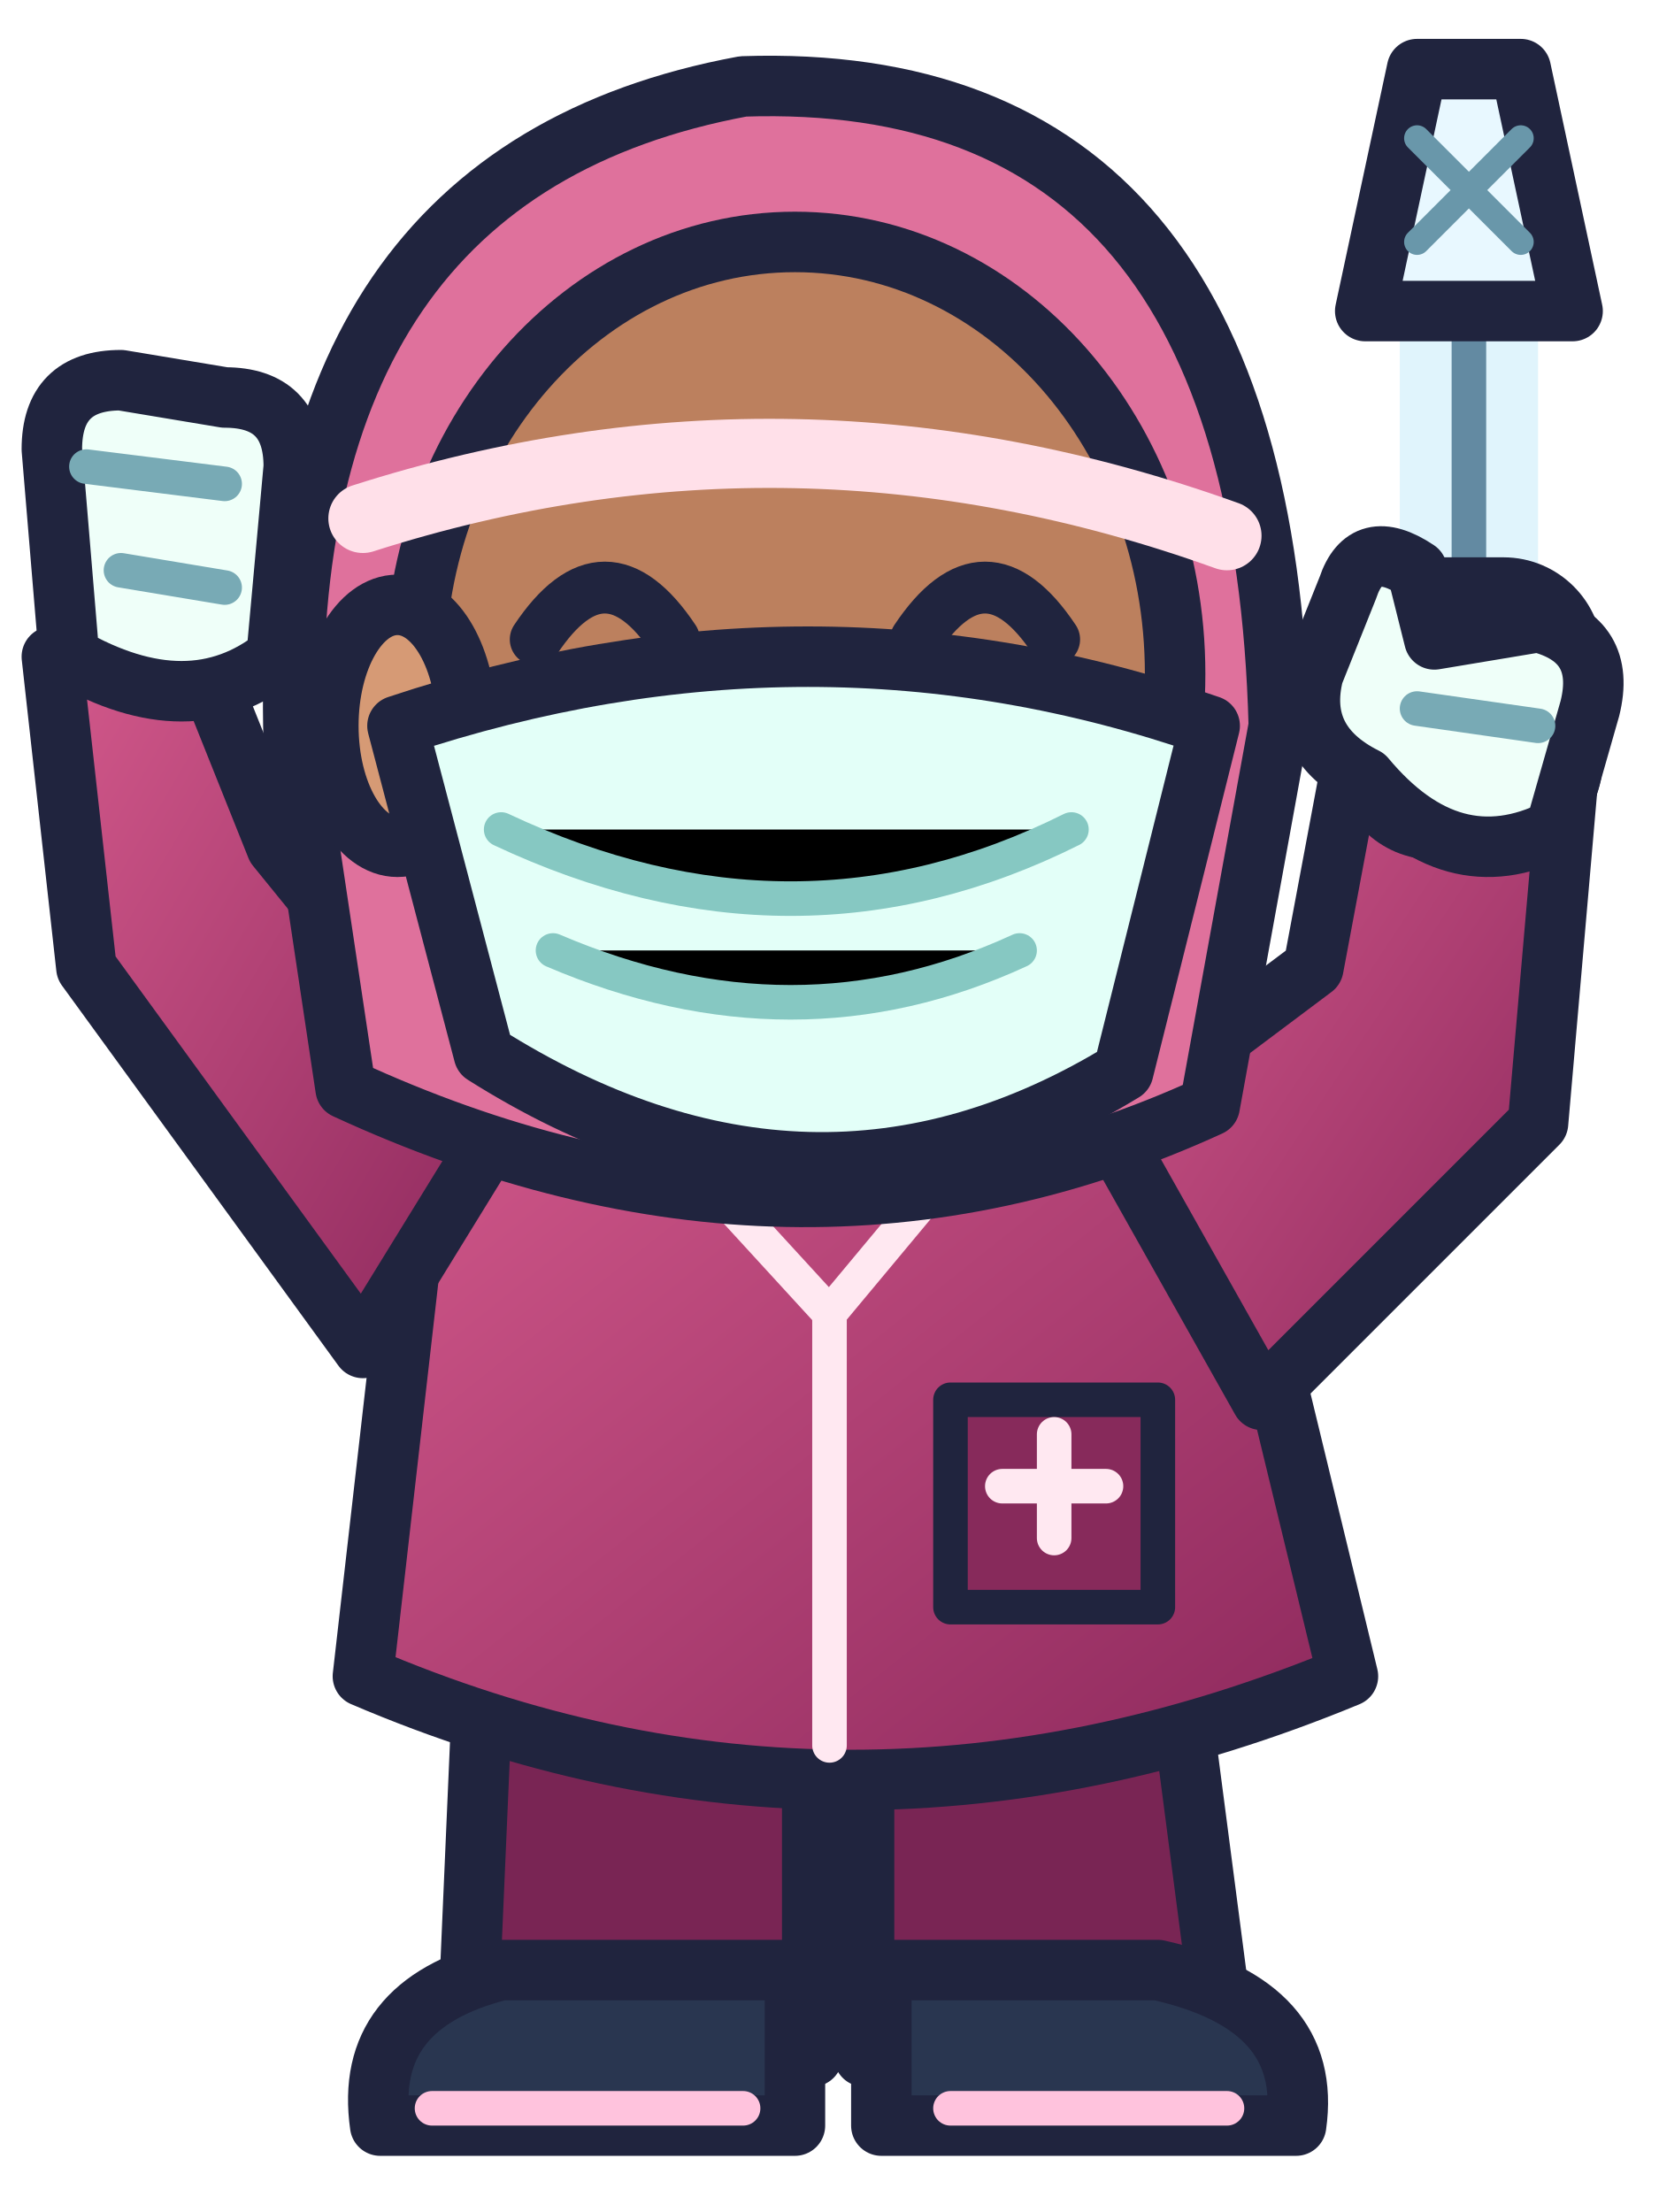
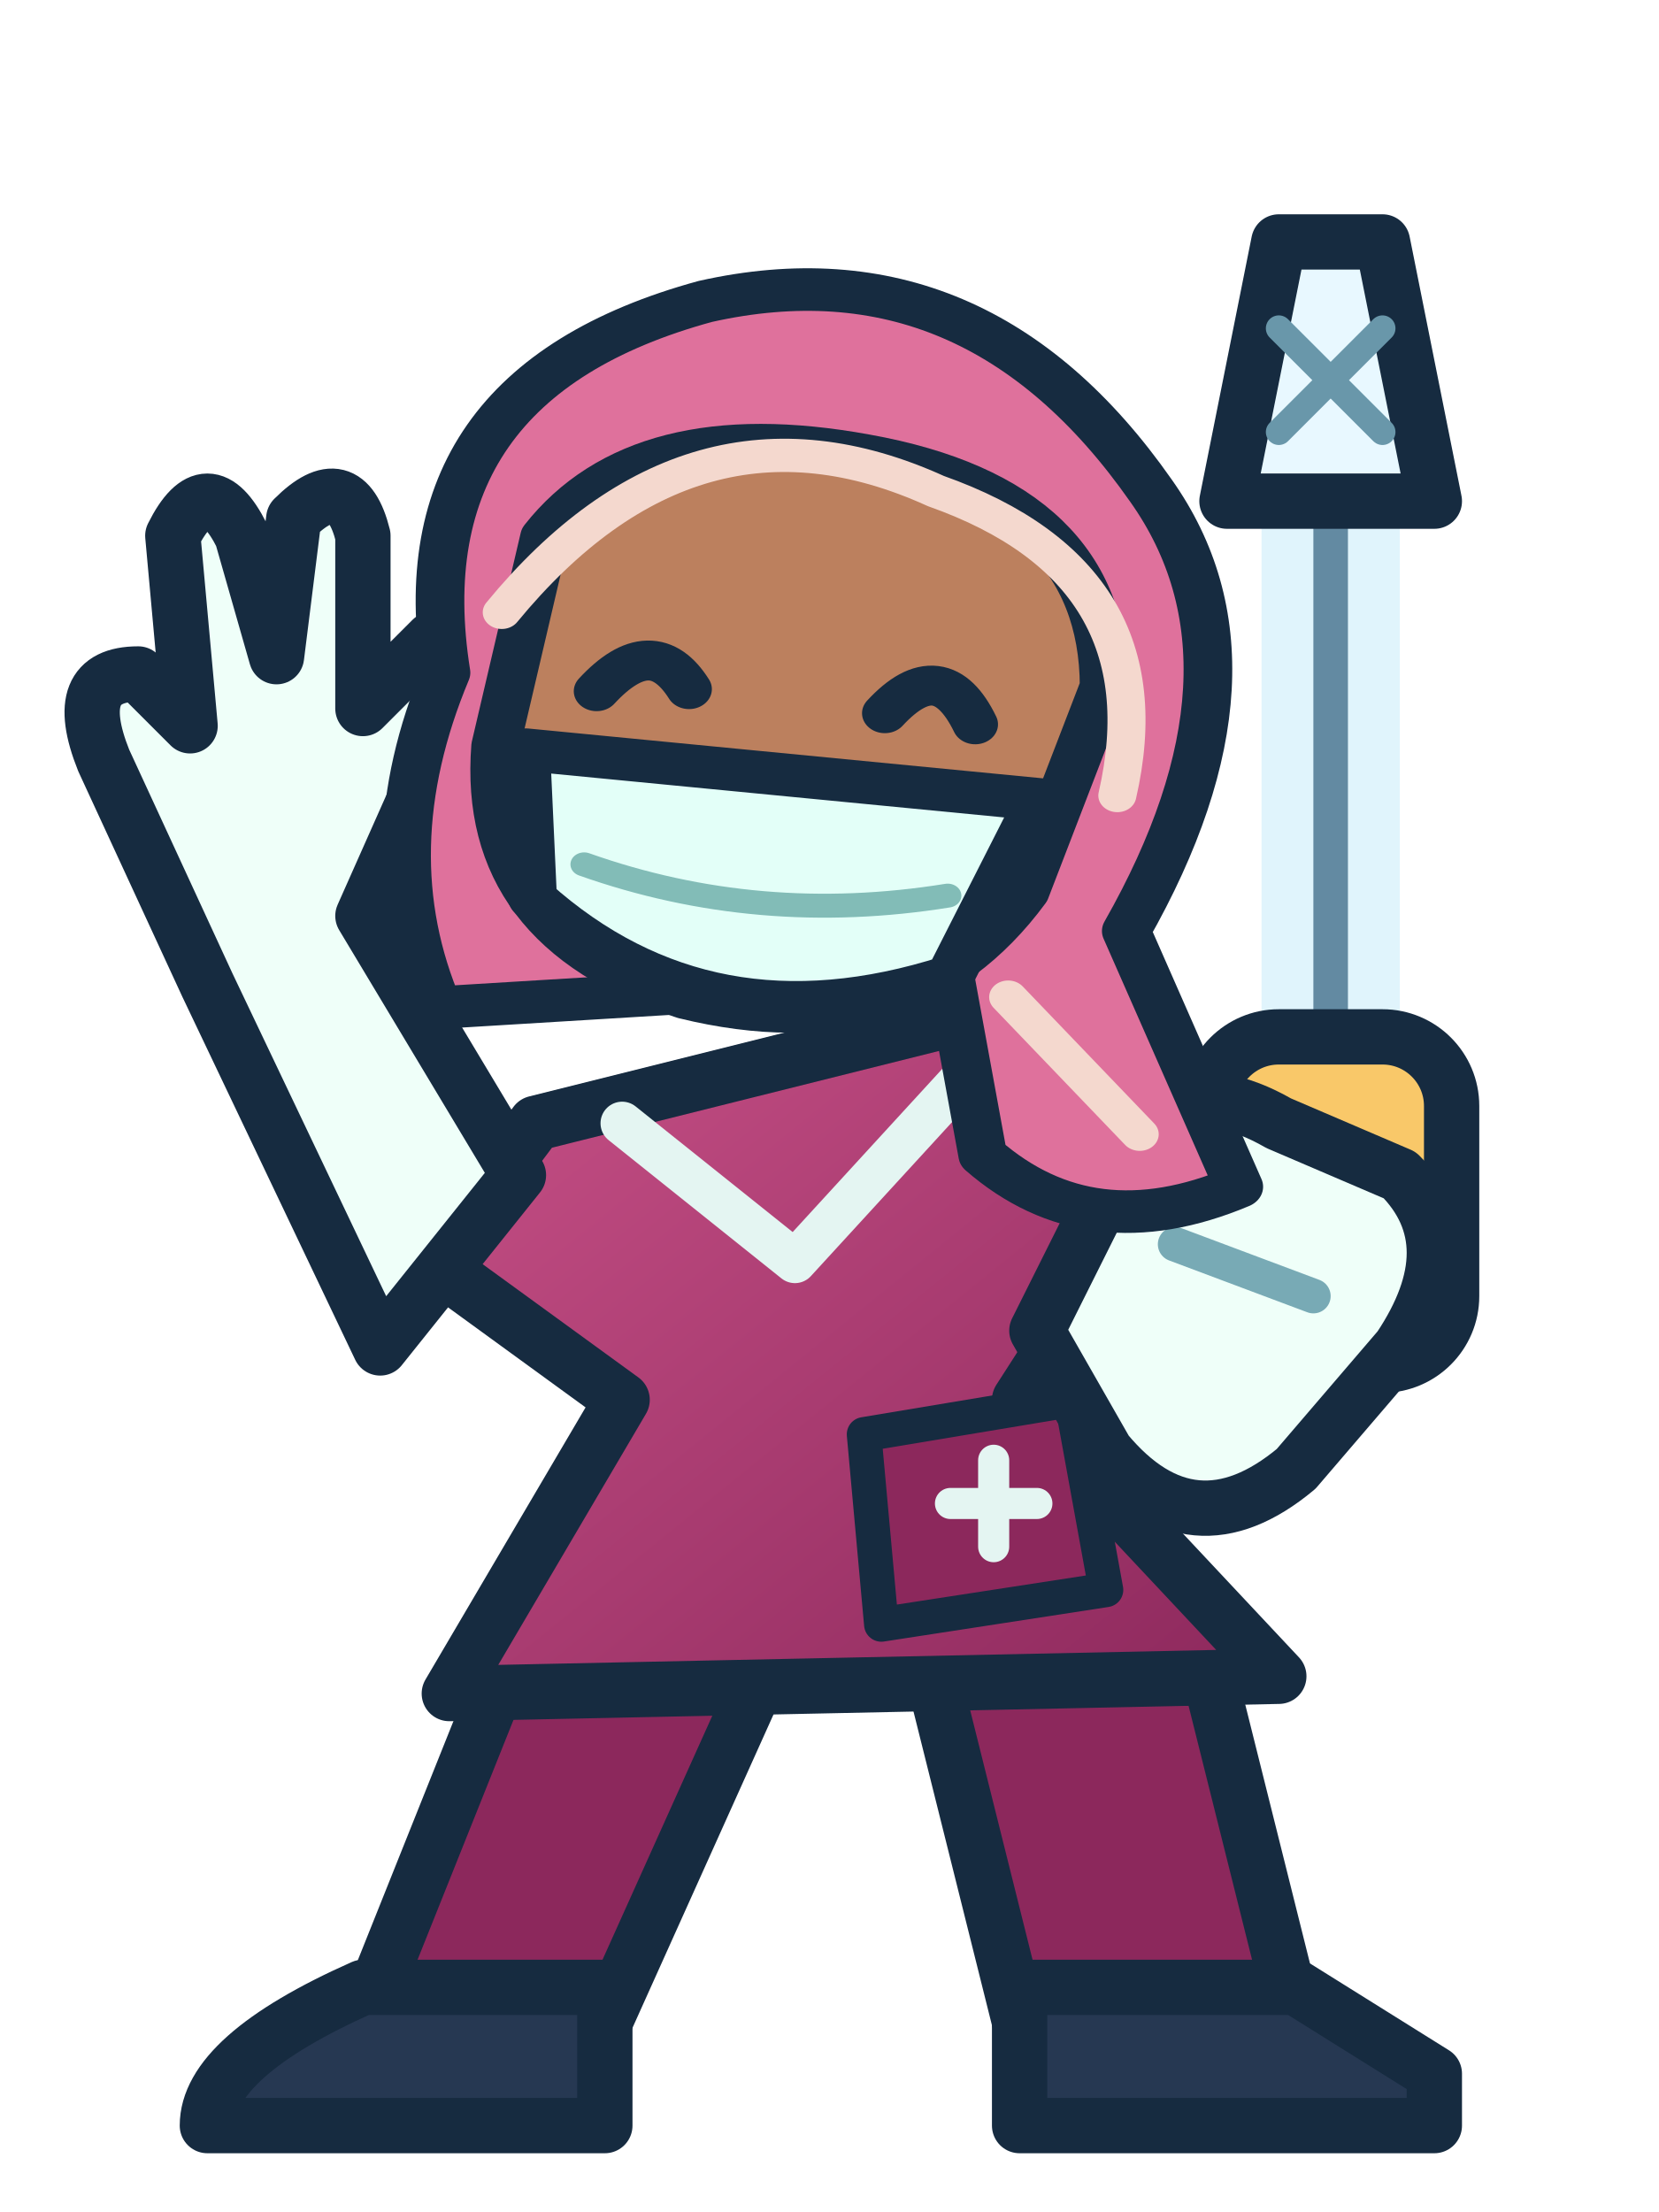
<svg xmlns="http://www.w3.org/2000/svg" width="96" height="128" viewBox="0 0 96 128" role="img" aria-labelledby="samira-victory-title samira-victory-desc">
  <defs>
-     <linearGradient id="samira-victory-scrubs" x2="1" y2="1">
-       <stop stop-color="#d65b8d" />
+     <linearGradient id="samira-victory-scrubs" x1="0" y1="0" x2="1" y2="1">
+       <stop stop-color="#c85187" />
      <stop offset="1" stop-color="#8c285c" />
    </linearGradient>
  </defs>
-   <g stroke="#20243e" stroke-width="3.5" stroke-linejoin="round" stroke-linecap="round">
+   <g stroke="#162b40" stroke-width="3.2" stroke-linejoin="round" stroke-linecap="round">
    <g id="samira-victory-legs">
-       <path d="M28 96h19v23H27zM50 96h18l3 23H50z" fill="#792554" />
-       <path d="M29 114h17v9H22q-1-7 7-9M51 114h16q9 2 8 9H51z" fill="#293650" />
-       <path d="M25 122h18m12 0h16" stroke="#ffc3dd" stroke-width="2" />
+       <path d="M29 97H44L35 117H21ZM54 97H70L75 117H59Z" fill="#8c285c" />
+       <path d="M21 115H35V123H12Q12 119 21 115ZM59 115H75L83 120V123H59Z" fill="#263852" />
    </g>
    <g id="samira-victory-torso">
-       <path d="M25 62Q48 52 70 64l8 33q-29 12-57 0z" fill="url(#samira-victory-scrubs)" />
-       <path d="m37 64 11 12 10-12M48 76v25" fill="none" stroke="#ffe8f1" stroke-width="2" />
-       <path d="M55 81h12v12H55z" fill="#872a5b" stroke-width="2" />
-       <path d="M58 86h6m-3-3v6" stroke="#ffe8f1" stroke-width="2" />
-     </g>
-     <g id="samira-victory-raised-arms" fill="url(#samira-victory-scrubs)">
-       <path d="M29 65 16 49 10 34 3 38 5 56 21 78z" />
-       <path d="m64 65 12-9 3-16 12 2-2 23-16 16z" />
+       <path d="M31 65L59 58L68 67L59 81L74 97L26 98L36 81L25 73Z" fill="url(#samira-victory-scrubs)" />
+       <path d="M36 65L46 73L57 61" fill="none" stroke="#e4f5f2" stroke-width="2.5" />
+       <path d="M50 83L62 81L64 92L51 94Z" fill="#8c285c" stroke-width="2" />
+       <path d="M55 87h5m-2.5-2.5v5" fill="none" stroke="#e4f5f2" stroke-width="1.8" />
    </g>
    <g id="samira-victory-tool">
-       <path d="M85 44V18" stroke="#e0f4fc" stroke-width="8" />
-       <path d="M85 39V17" stroke="#638aa2" stroke-width="2" />
-       <path d="M79 18h12L88 4h-6z" fill="#e8f8ff" />
-       <path d="m82 8 6 6m-6 0 6-6" stroke="#6997aa" stroke-width="1.5" />
-       <rect x="79" y="34" width="12" height="14" rx="4" fill="#f9c869" />
+       <path d="M77 69V29" stroke="#e0f4fc" stroke-width="8" />
+       <path d="M77 61V30" stroke="#638aa2" stroke-width="2" />
+       <path d="M71 29h12l-3-15h-6z" fill="#e8f8ff" />
+       <path d="m74 19 6 6m-6 0 6-6" stroke="#6997aa" stroke-width="1.5" />
+       <rect x="70" y="60" width="14" height="19" rx="4" fill="#f9c869" />
    </g>
-     <g id="samira-victory-gloves" fill="#effff9">
-       <path d="M4 38 3 26q0-4 4-4l6 1q4 0 4 4l-1 11q-5 4-12 0z" />
-       <path d="m5 27 8 1m-6 5 6 1" stroke="#78aab5" stroke-width="2" />
-       <path d="M79 45q-4-2-3-6l2-5q1-3 4-1l1 4 6-1q4 1 3 5l-2 7q-6 3-11-3z" />
-       <path d="m82 41 7 1" stroke="#78aab5" stroke-width="2" />
+     <g id="samira-victory-raised-arms">
+       <g id="samira-victory-gloves">
+         <path d="M30 68L21 53L25 44Q29 39 25 37L21 41L21 31Q20 27 17 30L16 38L14 31Q12 27 10 31L11 42L8 39Q4 39 6 44L12 57L22 78Z" fill="#effff9" />
+         <path d="M64 69Q67 61 74 65L81 68Q85 72 81 78L75 85Q69 90 64 84L60 77Z" fill="#effff9" />
+         <path d="M68 72l8 3" stroke="#78aab5" stroke-width="2" />
+       </g>
    </g>
-     <g id="samira-victory-head">
-       <path d="M17 43Q16 10 43 5q30-1 31 37l-4 22q-24 11-50-1z" fill="#df719c" />
-       <ellipse cx="46" cy="39" rx="22" ry="25" fill="#bc805e" />
-       <ellipse cx="23" cy="42" rx="4" ry="7" fill="#d69a75" />
-       <path d="M21 30q25-8 50 1" fill="none" stroke="#ffe0e9" stroke-width="4" />
-       <path d="M23 42q24-8 47 0l-5 20q-18 11-37-1z" fill="#e3fff8" />
-       <path d="M29 48q17 8 33 0m-30 7q14 6 27 0" stroke="#86c8c2" stroke-width="2" />
-       <path d="M31 37q4-6 8 0m14 0q4-6 8 0" fill="none" stroke-width="3" />
+     <g id="samira-victory-head" transform="translate(7 13) scale(.88 .77) rotate(8 45 38)">
+       <path d="M21 37Q15 16 34 7Q51 0 65 17Q75 29 68 50L78 68Q69 74 61 68L57 55L24 62Q18 51 21 37Z" fill="#df719c" />
+       <path d="M26 26Q31 16 46 17Q62 18 64 32L61 48Q55 61 40 59Q26 56 25 42Z" fill="#bc805e" />
+       <path d="M24 32Q34 13 51 19Q67 23 66 40M61 56L71 65" fill="none" stroke="#f4d8ce" stroke-width="2.5" />
+       <path d="M27 42L61 41L57 55Q42 63 29 53Z" fill="#e3fff8" />
+       <path d="M32 50Q44 53 56 49" fill="none" stroke="#82bcb7" stroke-width="1.8" />
+       <path d="M31 37q3-5 6-1m13 0q3-5 6 0" fill="none" stroke-width="3" />
    </g>
  </g>
</svg>
